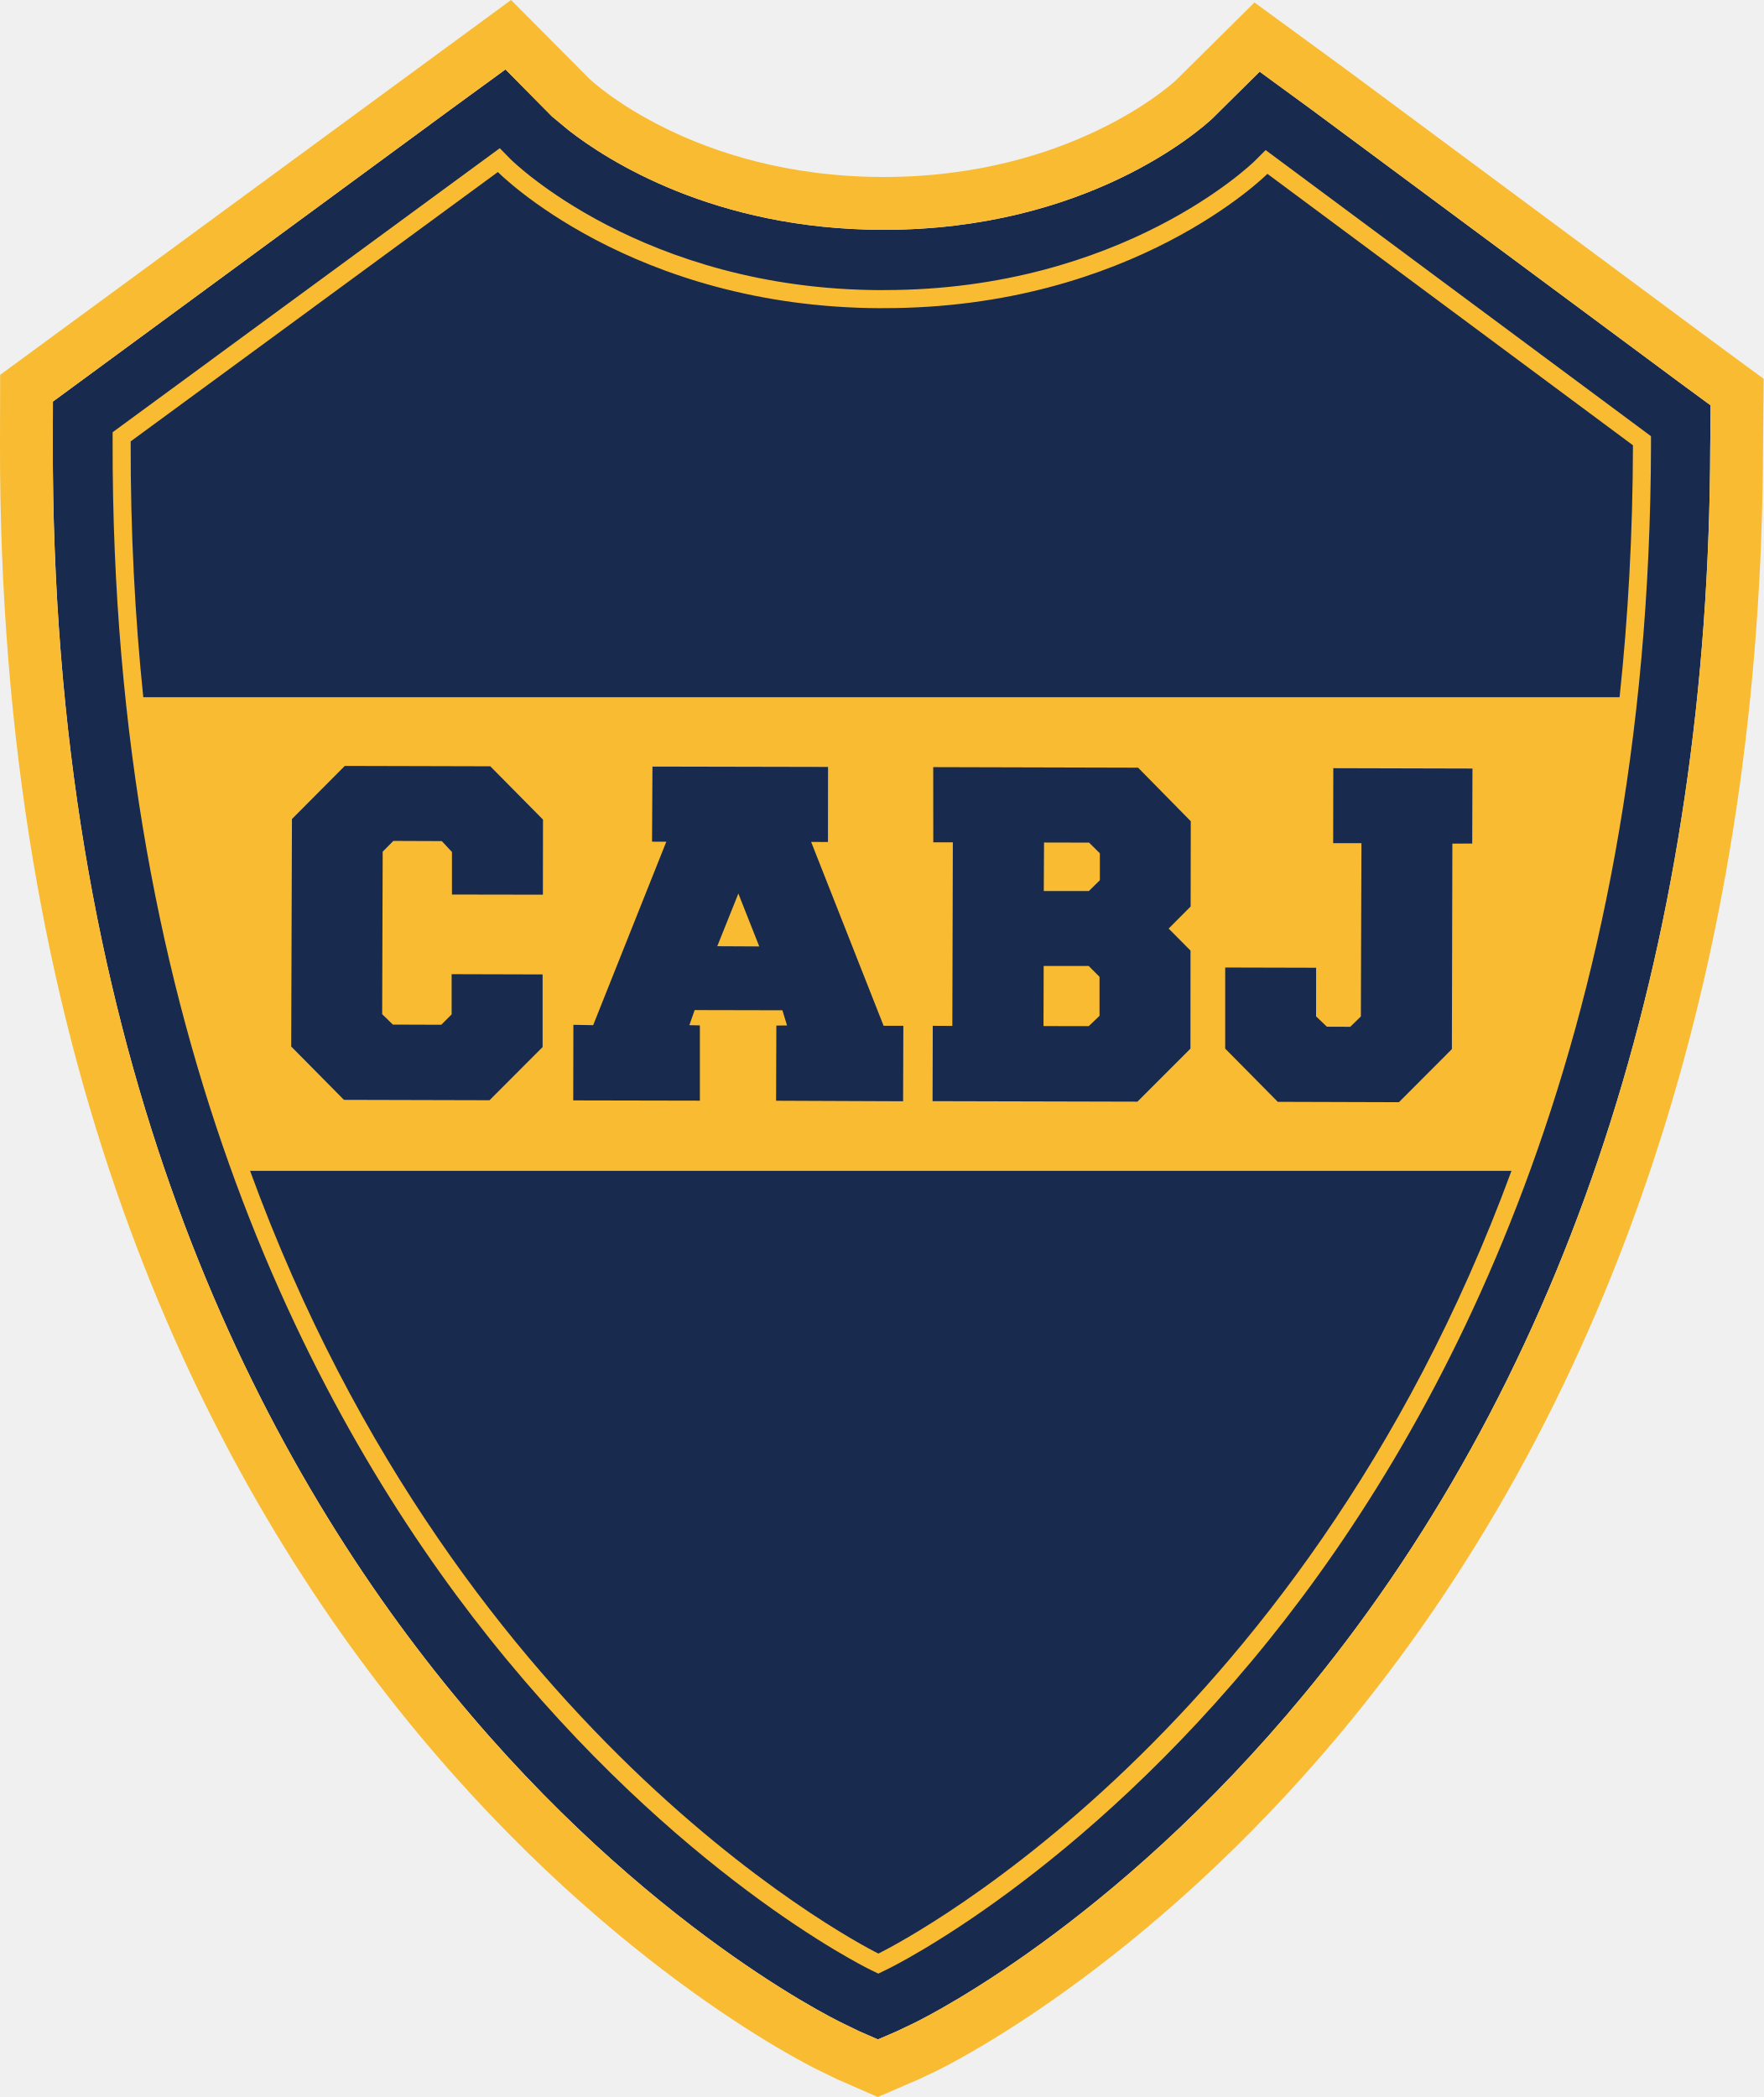
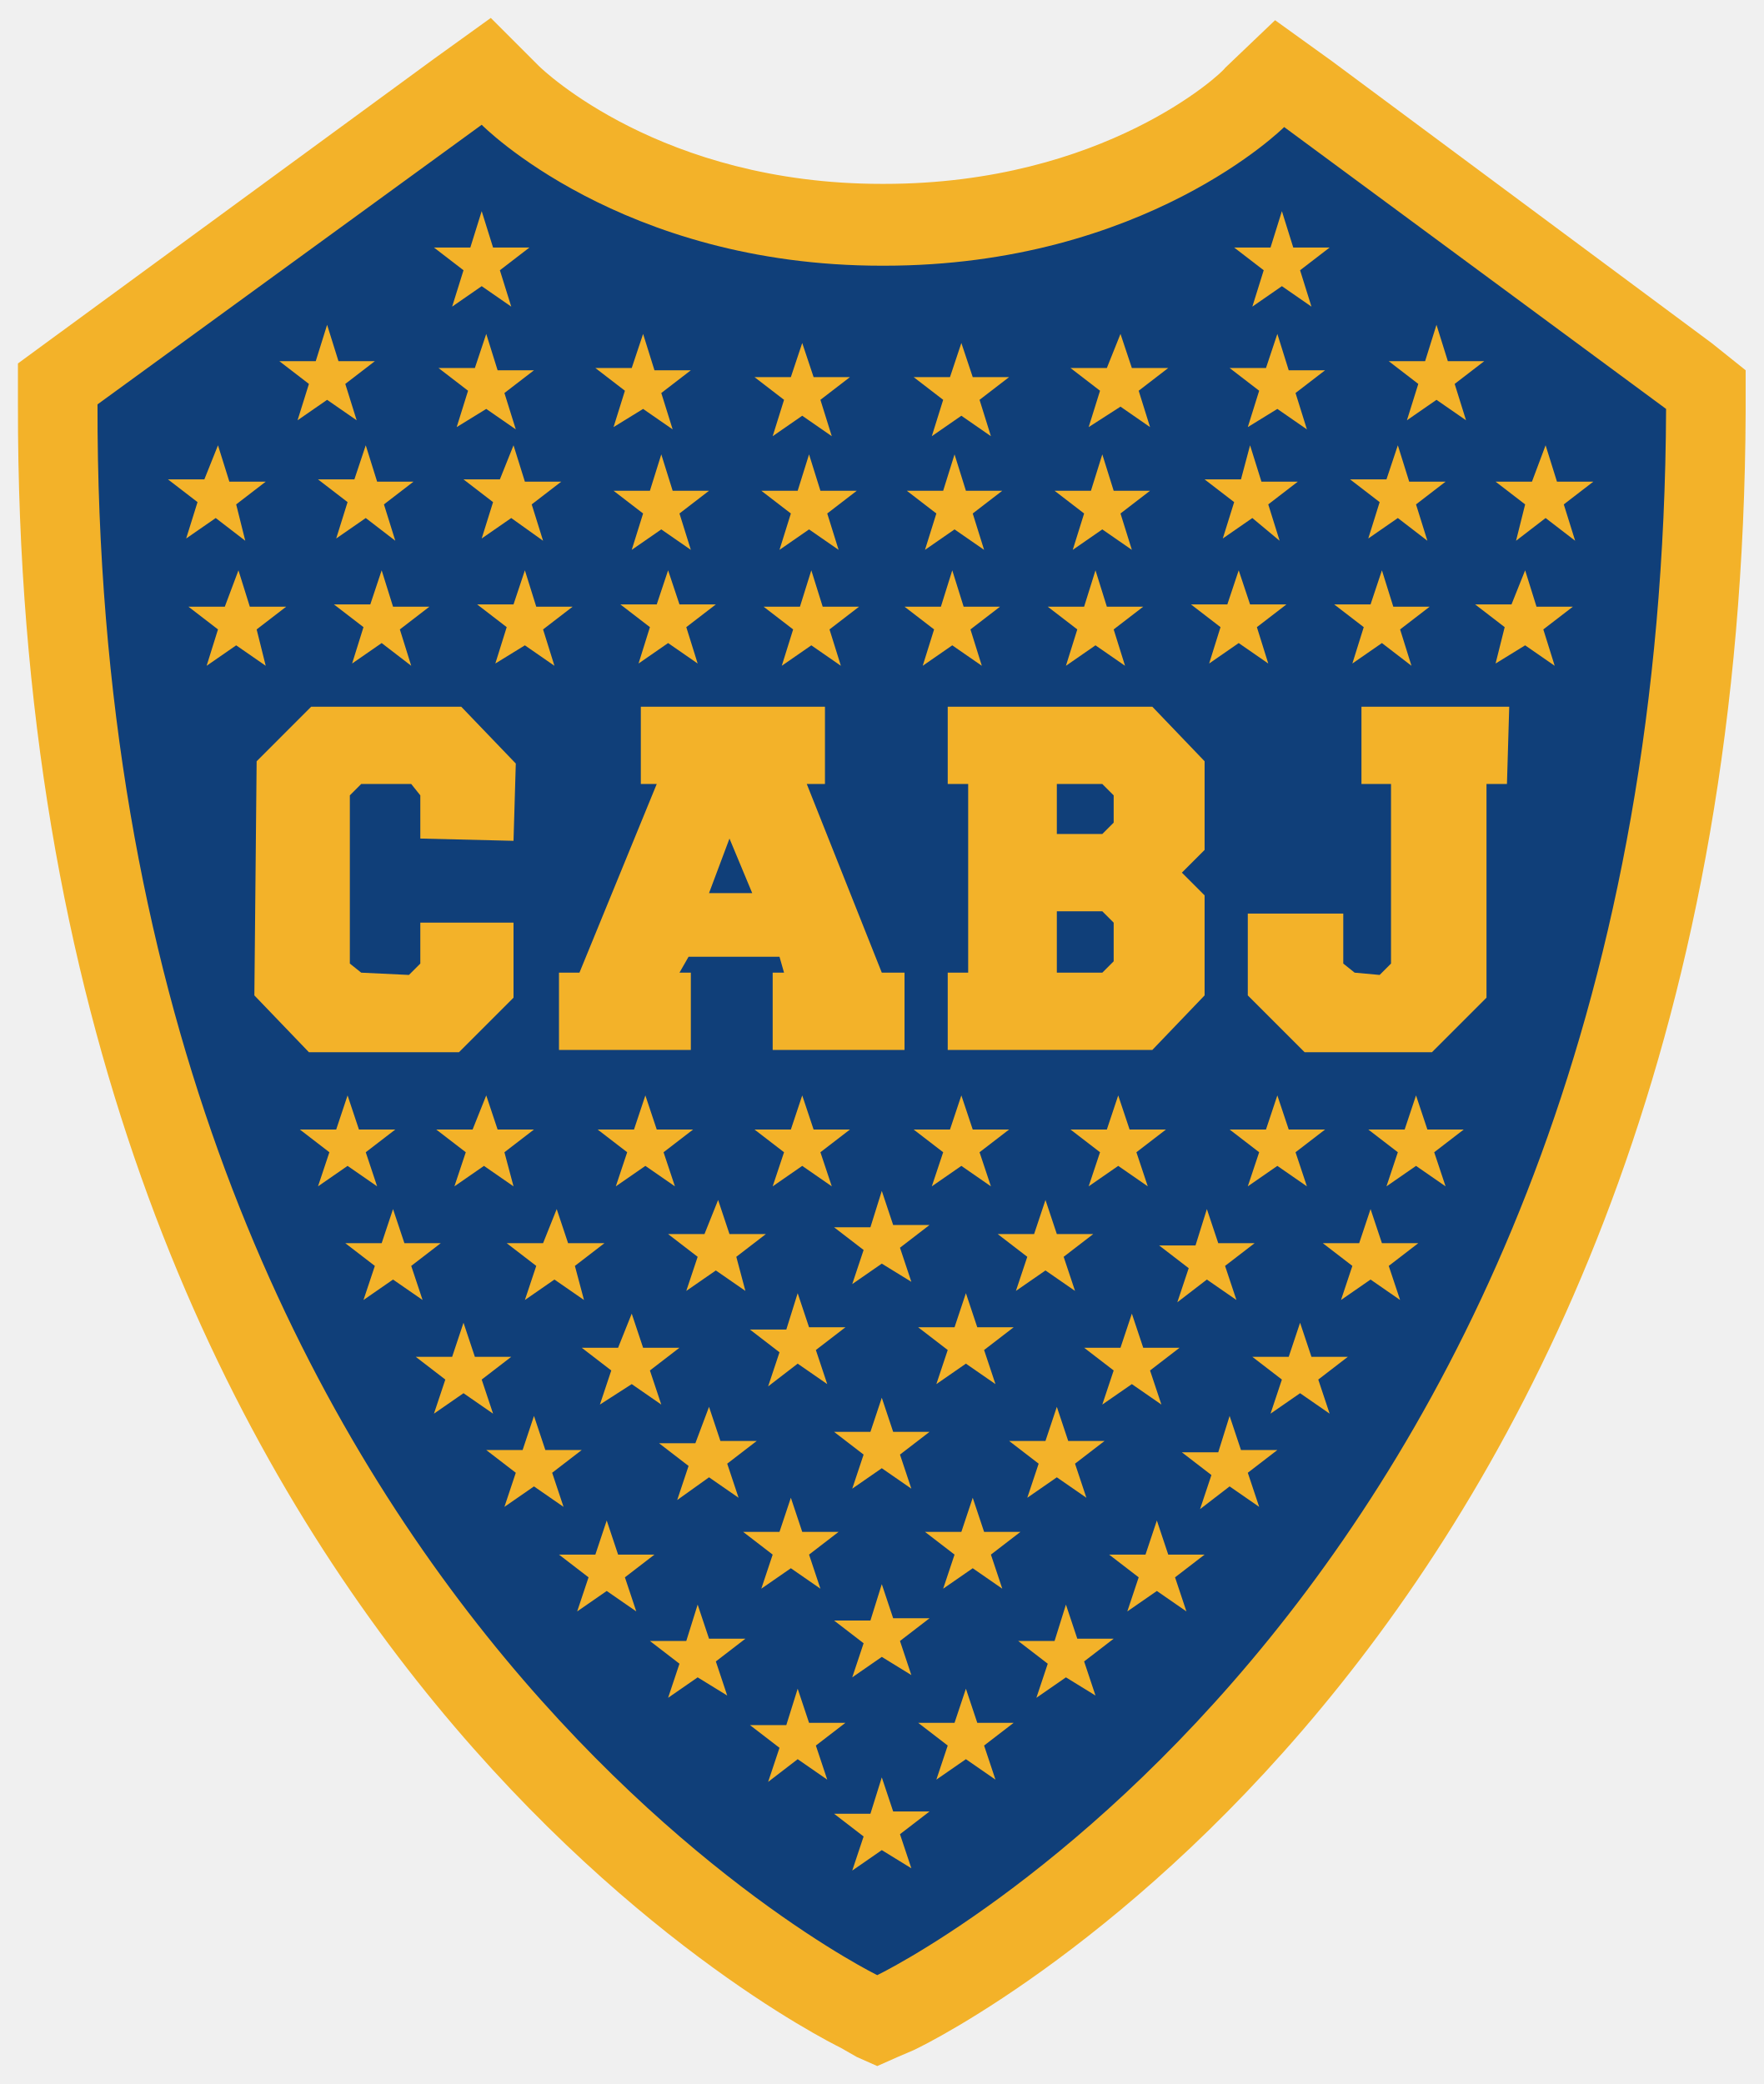
- <svg xmlns="http://www.w3.org/2000/svg" fill="none" viewBox="0 0 841.04 1000">
-   <g clip-path="url(#a)" data-source="https://football-logos.cc">
-     <path fill="#182A4E" d="m626.13 52.77-25.45-18.59-22.52 22.31c-6.1 5.68-59.86 53.1-156.75 53.1h-.64c-80.17-.2-131.11-33.06-149.58-47.45l-7.98-6.62-22.16-22.41-25.67 18.72L25.23 191.51l-.05 18.91c-1.35 565.41 361.49 747.07 376.93 754.53l7.43 3.61 9.11 3.99 8.86-3.82 7.78-3.69c10.2-4.97 103.48-52.46 195.38-167.9 120.42-151.26 184.35-353.43 184.89-584.63l.18-19.21-15.11-11.11L626.12 52.77z" />
-     <path fill="#F9BB31" d="M815.63 161.95 641.06 32.48l-42.85-31.3-37.48 37.14c-2.02 1.88-50.55 46.08-139.31 46.08h-.61c-90.65-.23-139.24-46.34-139.65-46.73L243.71 0 .08 178.75 0 210.36c-1.39 581.07 375.13 769.53 391.13 777.25l7.63 3.71 19.81 8.68 19.31-8.33 8.31-3.93c10.86-5.29 108.83-55.14 204.18-174.91 123.99-155.75 189.81-363.32 190.37-600.17l.3-32.01-25.41-18.69zm-.07 50.55c-.54 231.21-64.47 433.37-184.89 584.63-91.9 115.44-185.17 162.93-195.38 167.9l-7.78 3.69-8.86 3.82-9.11-3.99-7.43-3.61c-15.45-7.46-378.28-189.12-376.93-754.53l.05-18.91L215.38 51.83l25.67-18.72 22.16 22.41 7.98 6.62c18.47 14.39 69.41 47.25 149.58 47.45h.64c96.89 0 150.66-47.42 156.75-53.1l22.52-22.31 25.45 18.59 174.51 129.42 15.11 11.11-.18 19.21z" />
-     <path fill="#F9BB31" d="m603.55 71.57-5.25 5.24c-.62.61-62.91 61.52-176.48 61.52l-1.61.03c-113.89-.31-176.05-61.76-176.66-62.37l-5.22-5.31L53.71 206.12v4.35c-.65 284.67 97.35 467.52 179.68 570.78 89.47 112.22 177.97 156.26 181.69 158.08l3.75 1.83 3.77-1.82c3.73-1.8 92.44-45.38 182.43-157.14 82.8-102.84 181.65-285.18 182.28-569.85v-4.34L603.54 71.57zM418.87 931.59s-198.93-97.28-299.61-373.24h601.52C619.02 834.98 418.87 931.59 418.87 931.59m353.47-599.1H68.33c-3.99-38.44-6.12-79.07-6.02-122L237.42 82.03s63.54 64.62 182.77 64.94l.96-.03c119.31.24 183.24-64.04 183.24-64.04l174.32 129.44c-.09 42.26-2.34 82.27-6.38 120.16z" />
-     <path fill="#182A4E" d="m258.89 426.65-43.37-.07v-20.29l-4.83-5.19-23.12-.09-5.08 5.12-.24 77.51 5.1 4.96 23.09.08 4.93-4.94v-19.18l43.38.12v34.63l-25.31 25.36-69.42-.18-25.15-25.44.35-108.48 25.21-25.33 69.38.18 25.13 25.43zM394.87 365.73l-.04 35.79-8.02-.03 34.56 87.69h9.41l-.12 35.98-60.57-.25.13-35.84 5.1-.07-2.22-7.23-41.84-.09-2.52 7.2 5.01.11v35.88l-60.39-.12.07-36.04 9.43.17 34.88-87.49-6.8-.02.2-35.81zm-52.83 85.5 20.03.1-9.97-25.22zM567.72 453.31l-.03 46.75-25.29 25.29-97.69-.24.1-35.93 9.33.05.24-87.56h-9.32l-.03-35.85 97.69.26 25.12 25.54-.06 40.66-10.49 10.53zm-43.39 12.51-5.15-5.17H497.7l-.08 28.66 21.56.03 5.15-4.92v-18.61zm.16-58.91-5.15-5.09-21.47-.05-.12 23.13h21.51l5.23-5.15V406.9zM692.59 402.3l-.23 98-25.25 25.31-57.77-.18-25.08-25.37v-38.68l43.36.11-.02 23.2 5.16 4.92 11.15.04 5.05-4.94.27-82.63h-13.48l.06-35.75 66.36.17-.11 35.76z" />
-   </g>
-   <defs data-source="https://football-logos.cc">
-     <clipPath id="a">
-       <path fill="#fff" d="M0 0h841.04v1000H0z" />
-     </clipPath>
+ <svg xmlns="http://www.w3.org/2000/svg" width="185.821" height="219.594" viewBox="0 0 49.165 58.101">
+   <defs>
+     <path d="M83 86L71 73L2 4L168 197L166 54L102 132Z" />
  </defs>
+   <path d="M73.7 15.9 56.9 3.5l-.7-.5-.7.7c-.3.3-6.1 5.8-16.8 5.8h-.2c-5.5 0-9.8-1.5-12.6-3-1.4-.7-2.5-1.5-3.2-2-.4-.3-.6-.5-.8-.7l-.2-.2-.6-.7-.7.5L3.3 15.7l-.4.3v.8c0 26.4 8.7 43.9 17.4 54.8 8.7 11 17.4 15.3 17.5 15.3l.5.2.5-.2c.1 0 8.9-4.3 17.7-15.2s17.6-28.5 17.6-55v-.5z" data-source="https://football-logos.cc" style="fill:#103f79" transform="translate(.5 .5)scale(.63375)" />
+   <path d="M37.8 86.1S3.4 69.3 3.5 17L20.4 4.7s6.1 6.2 17.6 6.2h.1c11.5 0 17.6-6.1 17.6-6.1l16.8 12.4c-.2 52.3-34.7 68.9-34.7 68.9m36.7-71.8L57.8 1.9 55.3.1l-2.2 2.1c-.1.2-5.3 5.1-15 5.1H38c-9.7 0-14.9-5-15.1-5.2L20.8 0l-2.5 1.8L1.5 14.1 0 15.2V17c-.1 54 34.8 71.6 36.2 72.3l.7.4.9.4.9-.4.7-.3c1.5-.7 36.4-18.2 36.6-72.1v-1.8z" data-source="https://football-logos.cc" style="fill:#f3b229" transform="translate(.5 .5)scale(.63375)" />
+   <path d="m38 68.9.5 1.5h1.6l-1.3 1 .5 1.5-1.3-.8-1.3.9.5-1.5-1.3-1h1.6zm8.1.9.5 1.5h1.6l-1.3 1 .5 1.5-1.3-.8-1.3.9.5-1.5-1.3-1h1.6zm-16.2 0 .5 1.5H32l-1.3 1 .5 1.5-1.3-.8-1.3.9.5-1.5-1.3-1h1.6zm4.4 3.7.5 1.5h1.6l-1.3 1 .5 1.5-1.3-.9-1.3 1 .5-1.5-1.3-1h1.6zm7.4 0 .5 1.5h1.6l-1.3 1 .5 1.5-1.3-.9-1.3.9.5-1.5-1.3-1h1.6zM38 77.4l.5 1.5h1.6l-1.3 1 .5 1.5-1.3-.8-1.3.9.5-1.5-1.3-1h1.6zm0-16.7.5 1.5h1.6l-1.3 1 .5 1.5-1.3-.9-1.3.9.5-1.5-1.3-1h1.6zm-7.6.4.5 1.5h1.6l-1.3 1 .5 1.5-1.3-.9-1.4 1 .5-1.5-1.3-1h1.6zm15.3 0 .5 1.5h1.6l-1.3 1 .5 1.5-1.3-.9-1.3.9.5-1.5-1.3-1h1.6zm-23 .4.5 1.5h1.6l-1.3 1 .5 1.5-1.3-.9-1.3.9.5-1.5-1.3-1h1.6zm30.6 0 .5 1.5h1.6l-1.3 1 .5 1.5-1.3-.9-1.3 1 .5-1.5-1.3-1h1.6zm-27.4 4.6.5 1.5H28l-1.3 1 .5 1.5-1.3-.9-1.3.9.5-1.5-1.3-1h1.6zm24.2 0 .5 1.5h1.6l-1.3 1 .5 1.5-1.3-.9-1.3.9.5-1.5-1.3-1h1.6zm-8.1-1 .5 1.5h1.6l-1.3 1 .5 1.5-1.3-.9-1.3.9.5-1.5-1.3-1h1.6zm-8 0 .5 1.5h1.6l-1.3 1 .5 1.5-1.3-.9-1.3.9.5-1.5-1.3-1h1.6zM27 57l.5 1.5h1.6l-1.3 1 .5 1.5-1.3-.9-1.4.9.5-1.5-1.3-1h1.6zm22 0 .5 1.5h1.6l-1.3 1 .5 1.5-1.3-.9-1.3.9.5-1.5-1.3-1h1.6zm-29.4.4.5 1.5h1.6l-1.3 1 .5 1.5-1.3-.9-1.3.9.5-1.5-1.3-1h1.6zm36.8 0 .5 1.5h1.6l-1.3 1 .5 1.5-1.3-.9-1.3.9.5-1.5-1.3-1h1.6zm-22.1-1.3.5 1.5h1.6l-1.3 1 .5 1.5-1.3-.9-1.3 1 .5-1.5-1.3-1h1.6zm7.4 0 .5 1.5h1.6l-1.3 1 .5 1.5-1.3-.9-1.3.9.5-1.5-1.3-1h1.6zm17.8-3.7.5 1.5h1.6l-1.3 1 .5 1.5-1.3-.9-1.3.9.5-1.5-1.3-1H59Zm-43 0 .5 1.5h1.6l-1.3 1 .5 1.5-1.3-.9-1.3.9.5-1.5-1.3-1H16Zm35.8 0 .5 1.5h1.6l-1.3 1 .5 1.5-1.3-.9-1.3 1 .5-1.5-1.3-1h1.6zm-28.6 0 .5 1.5h1.6l-1.3 1 .4 1.5-1.3-.9-1.3.9.5-1.5-1.3-1h1.6zm7.1-.4.5 1.5h1.6l-1.3 1L32 56l-1.3-.9-1.3.9.5-1.5-1.3-1h1.6zm14.4 0 .5 1.5h1.6l-1.3 1 .5 1.5-1.3-.9-1.3.9.5-1.5-1.3-1h1.6zm-7.2-.4.5 1.5h1.6l-1.3 1 .5 1.5-1.3-.8-1.3.9.5-1.5-1.3-1h1.6zm17.4-4.2.5 1.5h1.6l-1.3 1 .5 1.5-1.3-.9-1.3.9.5-1.5-1.3-1h1.6zm6.1 0 .5 1.5h1.6l-1.3 1 .5 1.5-1.3-.9-1.3.9.5-1.5-1.3-1H61Zm-47 0 .5 1.5h1.6l-1.3 1 .5 1.5-1.3-.9-1.3.9.5-1.5-1.3-1H14Zm33.9 0 .5 1.5h1.6l-1.3 1 .5 1.5-1.3-.9-1.3.9.5-1.5-1.3-1h1.6zm-27.8 0 .5 1.5h1.6l-1.3 1 .4 1.5-1.3-.9-1.3.9.5-1.5-1.3-1H20Zm7 0 .5 1.5h1.6l-1.3 1 .5 1.5-1.3-.9-1.3.9.5-1.5-1.3-1h1.6zm13.9 0 .5 1.5h1.6l-1.3 1 .5 1.5-1.3-.9-1.3.9.5-1.5-1.3-1H41Zm-7 0 .5 1.5h1.6l-1.3 1 .5 1.5-1.3-.9-1.3.9.5-1.5-1.3-1H34Zm-19.9-5.8.5.4 2.1.1.5-.5v-1.8h4.1v3.3l-2.4 2.4h-6.6L10.4 43l.1-10.3 2.4-2.4h6.6l2.4 2.5-.1 3.4-4.1-.1v-1.9l-.4-.5h-2.2l-.5.5zm15.8-3.1h1.9l-1-2.4zm5.1-8.2v3.4h-.8L38 42h1v3.4h-5.8V42h.5l-.2-.7h-4l-.4.7h.5v3.4h-5.8V42h.9l3.4-8.3h-.7v-3.4zm12.7 3.9-.5-.5h-2v2.2h2l.5-.5zm0 5.6-.5-.5h-2V42h2l.5-.5zm4-1.2V43l-2.3 2.4h-9V42h.9v-8.3h-.9v-3.4h9l2.3 2.4v3.9l-1 1zm6.1.8v2.2l.5.4 1.1.1.5-.5v-7.9h-1.3v-3.4h6.5l-.1 3.4h-.9v9.4l-2.4 2.4h-5.6L54.1 43v-3.6zm-30-20.2.5 1.6h1.6l-1.3 1 .5 1.6-1.3-.9-1.3.9.5-1.6-1.3-1h1.6zm-6.5-.4.5 1.6h1.6l-1.3 1 .5 1.6-1.4-1-1.3.9.5-1.6-1.3-1h1.6zm-13 0 .5 1.6h1.6l-1.3 1L10 23l-1.3-1-1.3.9.5-1.6-1.3-1h1.6zm6.5 0 .5 1.6h1.6l-1.3 1 .5 1.6-1.3-1-1.3.9.5-1.6-1.3-1h1.6zm19.5.4.5 1.6h1.6l-1.3 1 .5 1.6-1.3-.9-1.3.9.5-1.6-1.3-1h1.6zm6.4 0 .5 1.6h1.6l-1.3 1 .5 1.6-1.3-.9-1.3.9.5-1.6-1.3-1h1.6zm6.5 0 .5 1.6h1.6l-1.3 1 .5 1.6-1.3-.9-1.3.9.5-1.6-1.3-1h1.6zm6.5-.4.5 1.6h1.6l-1.3 1 .5 1.6-1.2-1-1.3.9.5-1.6-1.3-1h1.6zm13 0 .5 1.6h1.6l-1.3 1 .5 1.6-1.3-1-1.3 1 .4-1.6-1.3-1h1.6zm-6.5 0 .5 1.6h1.6l-1.3 1L62 23l-1.3-1-1.3.9.5-1.6-1.3-1h1.6zM20.4 8.5l.5 1.6h1.6l-1.3 1 .5 1.6-1.3-.9-1.3.9.5-1.6-1.3-1h1.6zm35.2 0 .5 1.6h1.6l-1.3 1 .5 1.6-1.3-.9-1.3.9.5-1.6-1.3-1h1.6zm-42 5 .5 1.6h1.6l-1.3 1 .5 1.6-1.3-.9-1.3.9.5-1.6-1.3-1h1.6zm20.9.8.5 1.5h1.6l-1.3 1 .5 1.6-1.3-.9-1.3.9.5-1.6-1.3-1H34Zm7 0 .5 1.5h1.6l-1.3 1 .5 1.6-1.3-.9-1.3.9.5-1.6-1.3-1H41Zm-20.9-.4.5 1.6h1.6l-1.3 1 .5 1.6-1.3-.9-1.3.8.5-1.6-1.3-1h1.6zm6.9 0 .5 1.6h1.6l-1.3 1 .5 1.6-1.3-.9-1.3.8.5-1.6-1.3-1H27Zm34.9-.4.5 1.6h1.6l-1.3 1 .5 1.6-1.3-.9-1.3.9.5-1.6-1.3-1h1.6zm-13.9.4.5 1.5h1.6l-1.3 1 .5 1.6-1.3-.9-1.4.9.5-1.6-1.3-1h1.6zm6.9 0 .5 1.6h1.6l-1.3 1 .5 1.6-1.3-.9-1.3.8.5-1.6-1.3-1h1.6zM28.6 24.3l.5 1.5h1.6l-1.3 1 .5 1.6-1.3-.9-1.3.9.5-1.6-1.3-1h1.6zm-6.3 0 .5 1.6h1.6l-1.3 1 .5 1.6-1.3-.9-1.3.8.5-1.6-1.3-1h1.6zm-6.3 0 .5 1.6h1.6l-1.3 1 .5 1.6-1.3-1-1.3.9.5-1.6-1.3-1h1.6zm-6.3 0 .5 1.6h1.6l-1.3 1 .4 1.6-1.3-.9-1.3.9.5-1.6-1.3-1h1.6zm25.2 0 .5 1.6H37l-1.3 1 .5 1.6-1.3-.9-1.3.9.5-1.6-1.3-1h1.6zm6.2 0 .5 1.6h1.6l-1.3 1 .5 1.6-1.3-.9-1.3.9.5-1.6-1.3-1h1.6zm12.6 0 .5 1.5h1.6l-1.3 1 .5 1.6-1.3-.9-1.3.9.5-1.6-1.3-1h1.6zm6.3 0 .5 1.6h1.6l-1.3 1 .5 1.6-1.3-1-1.3.9.5-1.6-1.3-1h1.6zm6.3 0 .5 1.6h1.6l-1.3 1 .5 1.6-1.3-.9-1.3.8.4-1.6-1.3-1h1.6zm-18.9 0 .5 1.6h1.6l-1.3 1 .5 1.6-1.3-.9-1.3.9.5-1.6-1.3-1h1.6z" data-source="https://football-logos.cc" style="fill:#f3b229" transform="translate(.5 .5)scale(.63375)" />
</svg>
